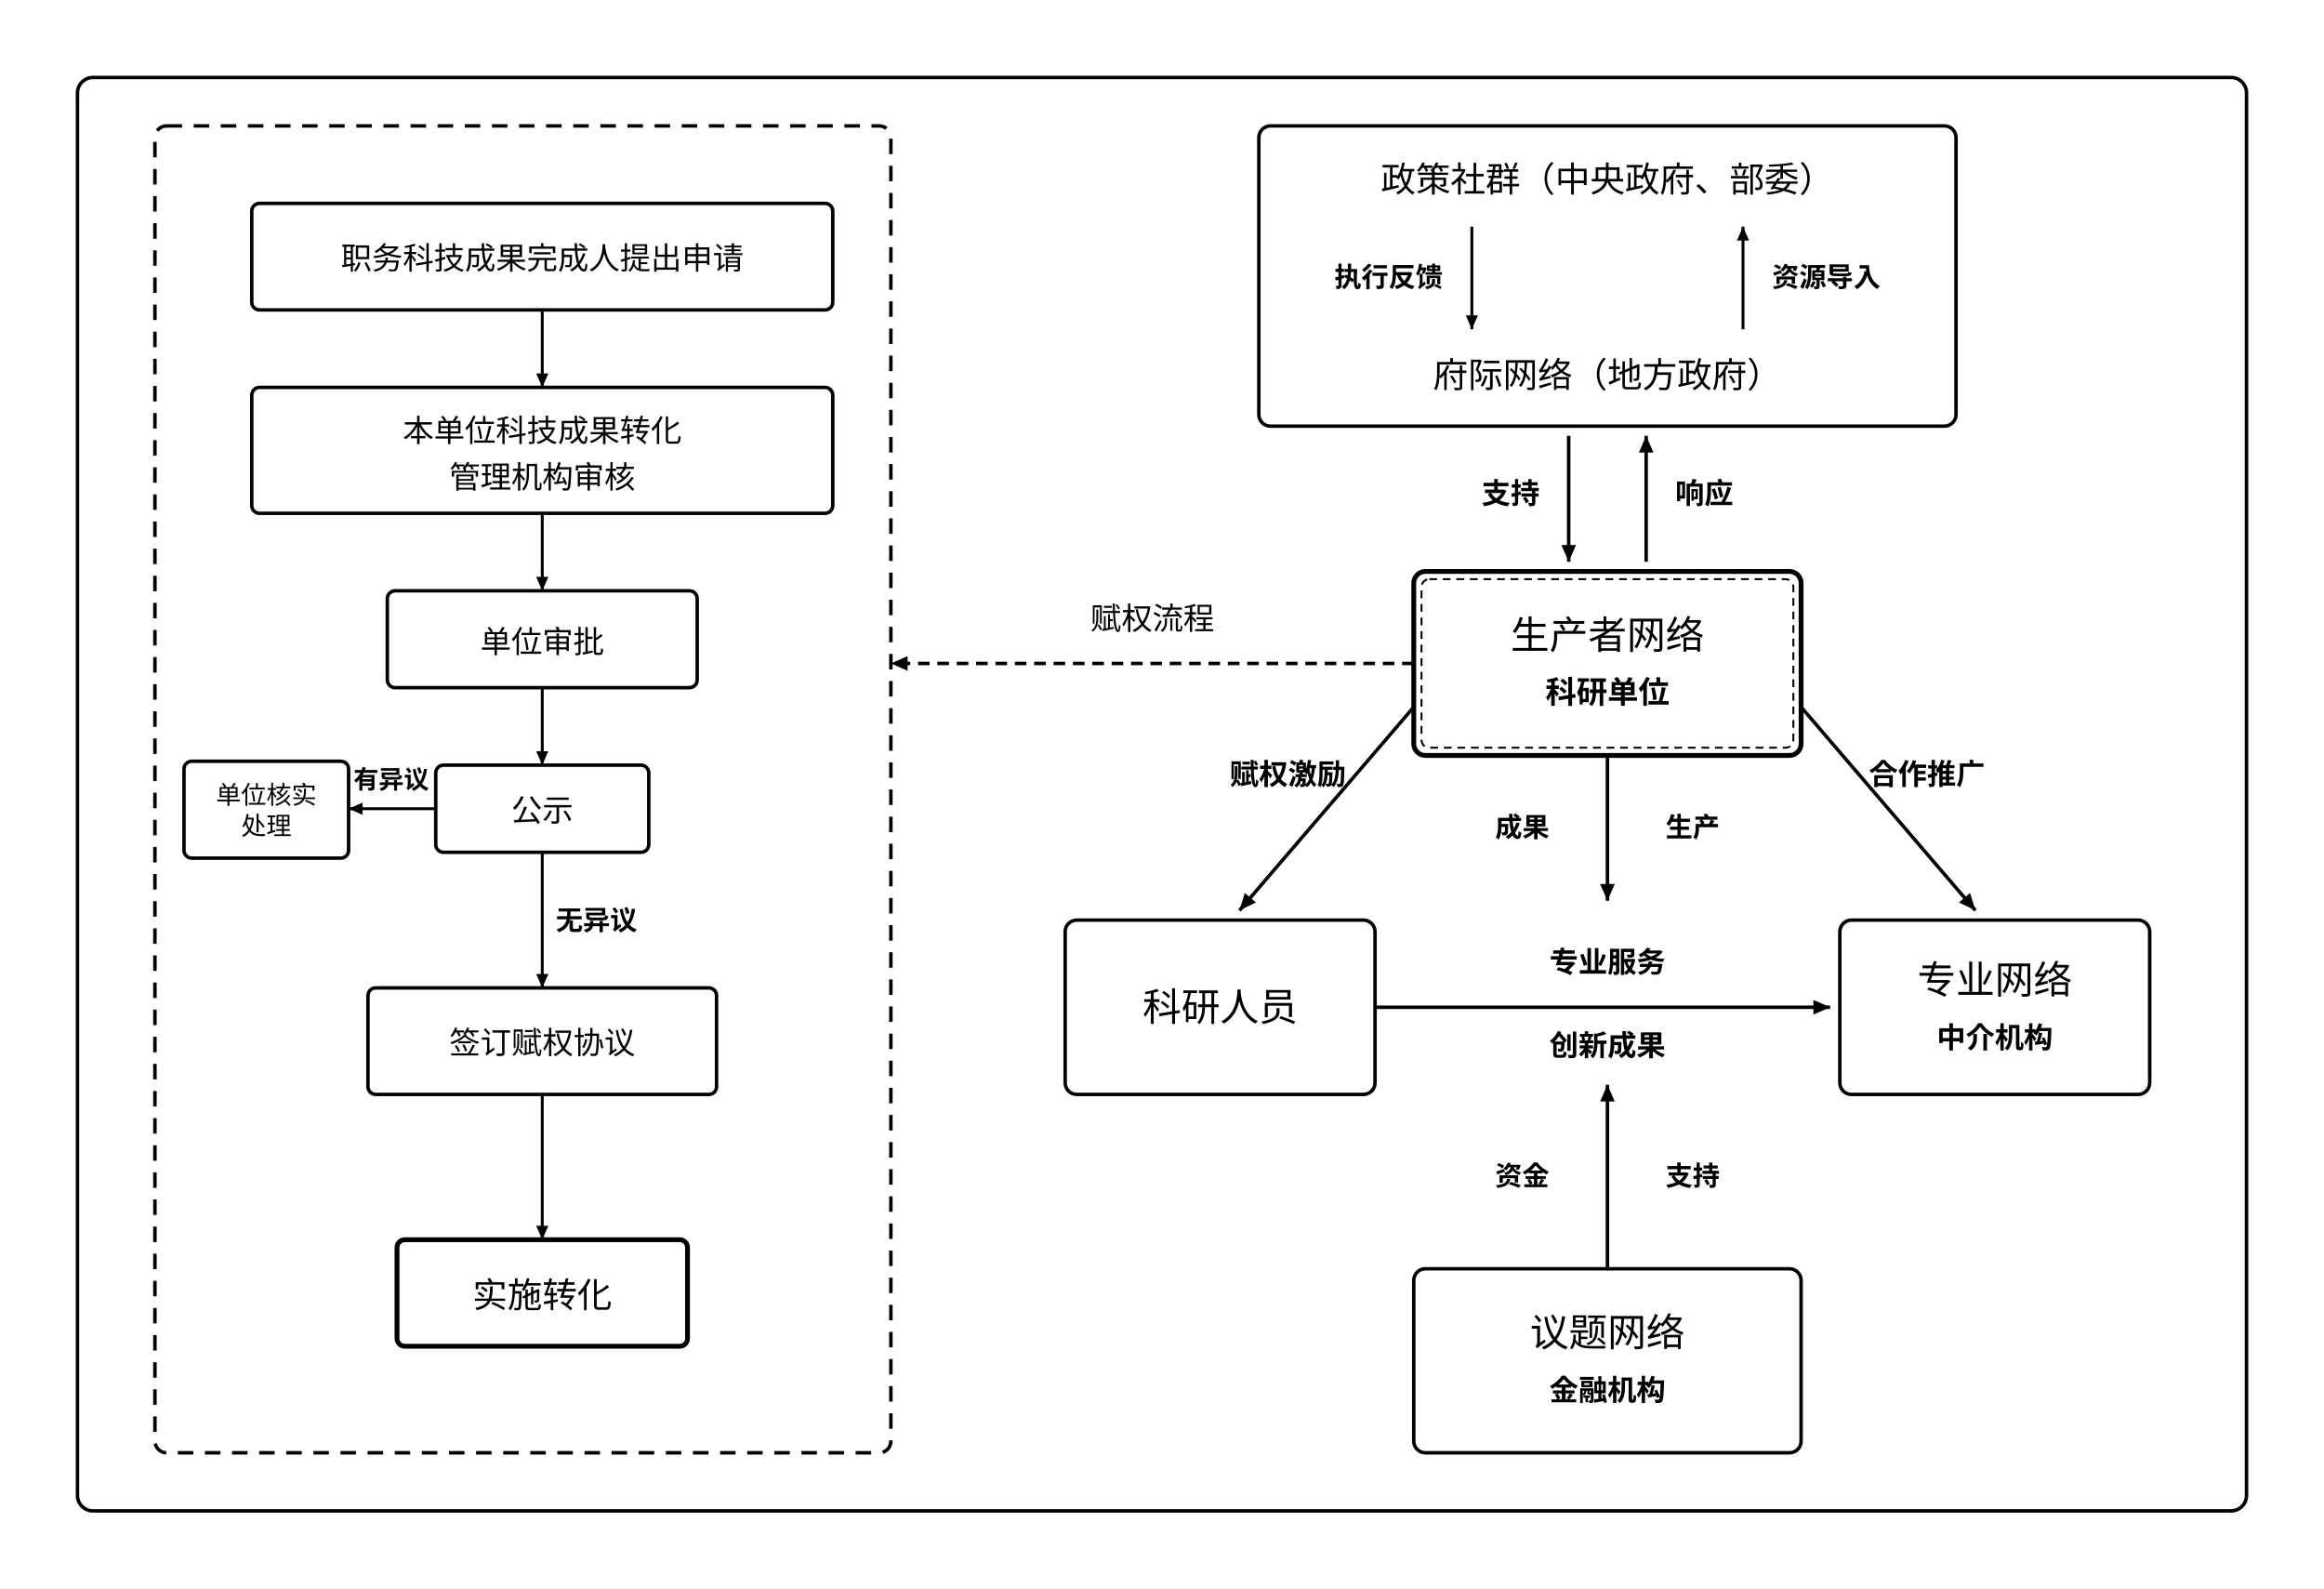
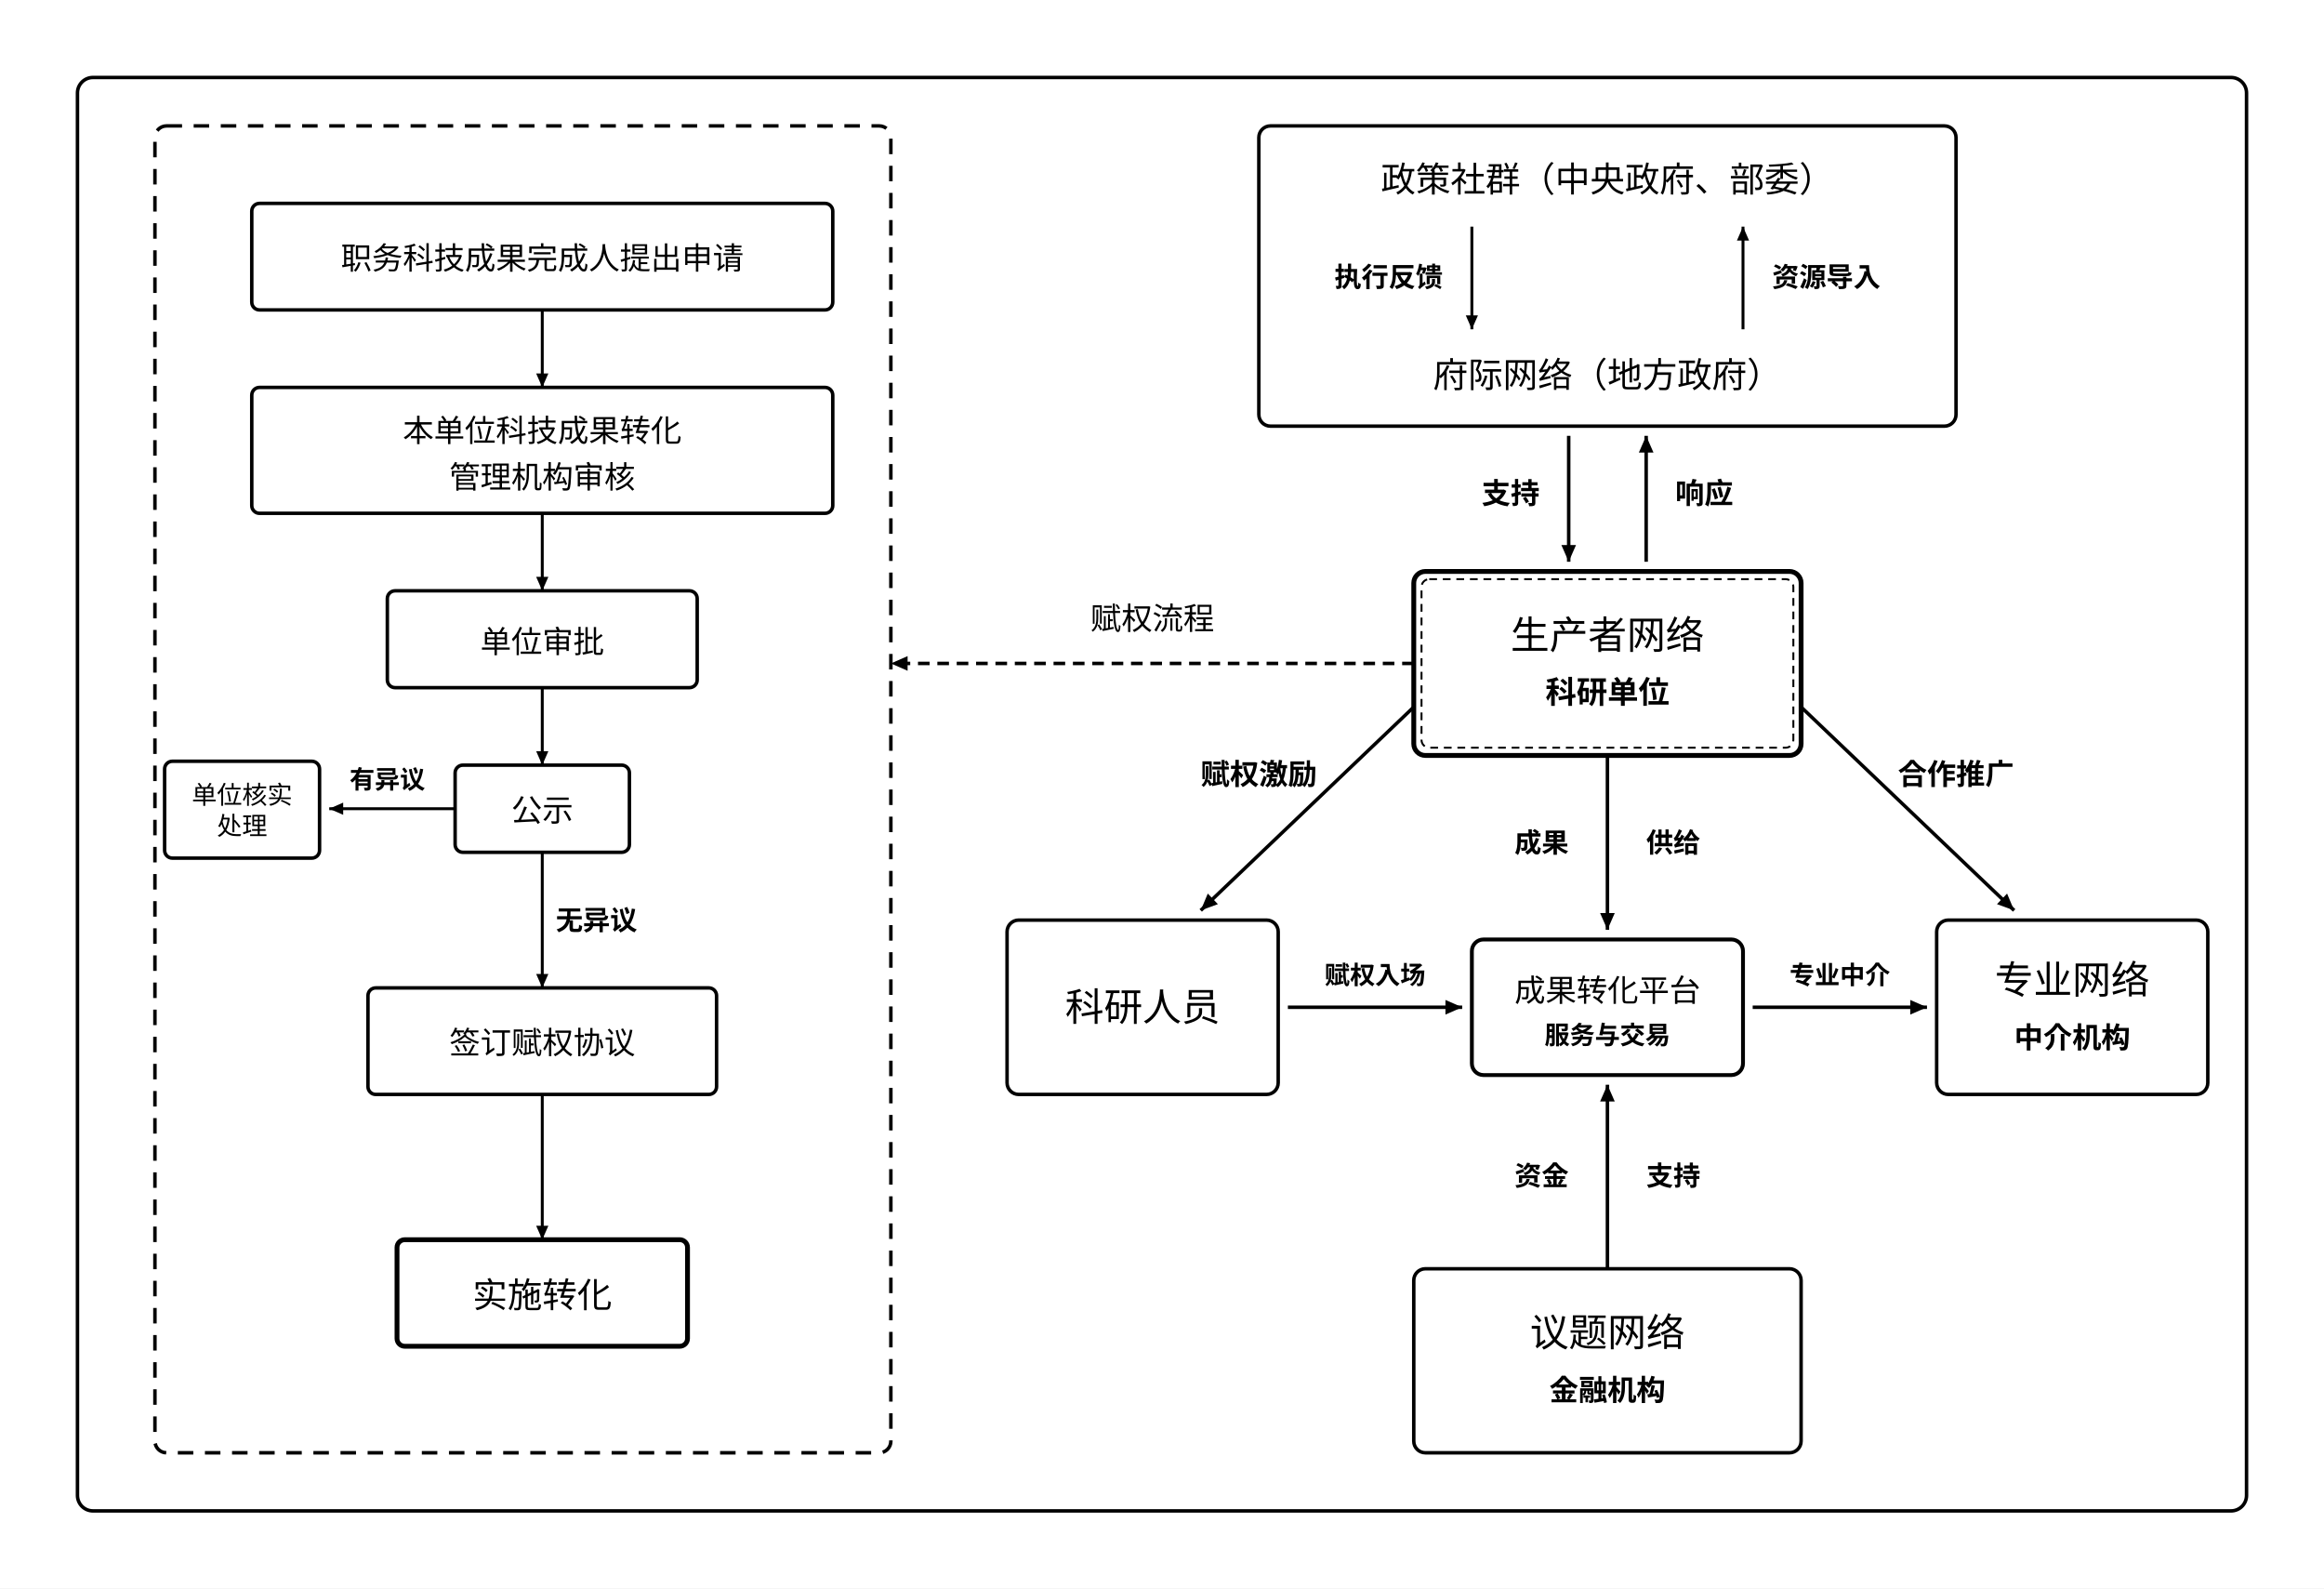
<svg xmlns="http://www.w3.org/2000/svg" viewBox="0 0 1200 820" width="1200" height="820">
  <defs>
    <marker id="arrow" viewBox="0 0 10 10" refX="8" refY="5" markerWidth="6" markerHeight="6" orient="auto-start-reverse">
      <path d="M 0 1.5 L 8 5 L 0 8.5 z" fill="#000000" />
    </marker>
  </defs>
  <rect width="1200" height="820" fill="#ffffff" />
  <rect x="40" y="40" width="1120" height="740" rx="8" fill="none" stroke="#000000" stroke-width="1.8" />
  <rect x="80" y="65" width="380" height="685" rx="6" fill="none" stroke="#000000" stroke-width="1.8" stroke-dasharray="8 6" />
  <g transform="translate(130, 105)">
    <rect width="300" height="55" rx="4" fill="#ffffff" stroke="#000000" stroke-width="1.8" />
    <text x="150" y="34" font-family="'SimHei', 'Heiti SC', 'Microsoft YaHei', sans-serif" font-size="16" fill="#000000" text-anchor="middle">职务科技成果完成人提出申请</text>
  </g>
  <line x1="280" y1="160" x2="280" y2="200" stroke="#000000" stroke-width="1.5" marker-end="url(#arrow)" />
  <g transform="translate(130, 200)">
    <rect width="300" height="65" rx="4" fill="#ffffff" stroke="#000000" stroke-width="1.8" />
    <text x="150" y="28" font-family="'SimHei', 'Heiti SC', 'Microsoft YaHei', sans-serif" font-size="16" fill="#000000" text-anchor="middle">本单位科技成果转化</text>
    <text x="150" y="52" font-family="'SimHei', 'Heiti SC', 'Microsoft YaHei', sans-serif" font-size="16" fill="#000000" text-anchor="middle">管理机构审核</text>
  </g>
  <line x1="280" y1="265" x2="280" y2="305" stroke="#000000" stroke-width="1.5" marker-end="url(#arrow)" />
  <g transform="translate(200, 305)">
    <rect width="160" height="50" rx="4" fill="#ffffff" stroke="#000000" stroke-width="1.8" />
    <text x="80" y="32" font-family="'SimHei', 'Heiti SC', 'Microsoft YaHei', sans-serif" font-size="16" fill="#000000" text-anchor="middle">单位审批</text>
  </g>
  <line x1="280" y1="355" x2="280" y2="395" stroke="#000000" stroke-width="1.5" marker-end="url(#arrow)" />
-   <g transform="translate(225, 395)">
-     <rect width="110" height="45" rx="4" fill="#ffffff" stroke="#000000" stroke-width="1.8" />
-     <text x="55" y="29" font-family="'SimHei', 'Heiti SC', 'Microsoft YaHei', sans-serif" font-size="16" fill="#000000" text-anchor="middle">公示</text>
+   <g transform="translate(235, 395)">
+     <rect width="90" height="45" rx="4" fill="#ffffff" stroke="#000000" stroke-width="1.8" />
+     <text x="45" y="29" font-family="'SimHei', 'Heiti SC', 'Microsoft YaHei', sans-serif" font-size="16" fill="#000000" text-anchor="middle">公示</text>
  </g>
-   <line x1="225" y1="417.5" x2="180" y2="417.5" stroke="#000000" stroke-width="1.5" marker-end="url(#arrow)" />
-   <text x="202" y="407" font-family="'FangSong', 'STFangsong', 'SimSun', serif" font-size="13" font-weight="bold" fill="#000000" text-anchor="middle">有异议</text>
-   <g transform="translate(95, 393)">
-     <rect width="85" height="50" rx="4" fill="#ffffff" stroke="#000000" stroke-width="1.8" />
-     <text x="42.5" y="22" font-family="'SimHei', sans-serif" font-size="13" fill="#000000" text-anchor="middle">单位核实</text>
-     <text x="42.5" y="38" font-family="'SimHei', sans-serif" font-size="13" fill="#000000" text-anchor="middle">处理</text>
+   <line x1="235" y1="417.5" x2="170" y2="417.5" stroke="#000000" stroke-width="1.5" marker-end="url(#arrow)" />
+   <text x="200" y="407" font-family="'FangSong', 'STFangsong', 'SimSun', serif" font-size="13" font-weight="bold" fill="#000000" text-anchor="middle">有异议</text>
+   <g transform="translate(85, 393)">
+     <rect width="80" height="50" rx="4" fill="#ffffff" stroke="#000000" stroke-width="1.8" />
+     <text x="40" y="22" font-family="'SimHei', sans-serif" font-size="13" fill="#000000" text-anchor="middle">单位核实</text>
+     <text x="40" y="38" font-family="'SimHei', sans-serif" font-size="13" fill="#000000" text-anchor="middle">处理</text>
  </g>
  <line x1="280" y1="440" x2="280" y2="510" stroke="#000000" stroke-width="1.5" marker-end="url(#arrow)" />
  <text x="308" y="480" font-family="'FangSong', 'STFangsong', 'SimSun', serif" font-size="14" font-weight="bold" fill="#000000" text-anchor="middle">无异议</text>
  <g transform="translate(190, 510)">
    <rect width="180" height="55" rx="4" fill="#ffffff" stroke="#000000" stroke-width="1.8" />
    <text x="90" y="34" font-family="'SimHei', 'Heiti SC', 'Microsoft YaHei', sans-serif" font-size="16" fill="#000000" text-anchor="middle">签订赋权协议</text>
  </g>
  <line x1="280" y1="565" x2="280" y2="640" stroke="#000000" stroke-width="1.5" marker-end="url(#arrow)" />
  <g transform="translate(205, 640)">
    <rect width="150" height="55" rx="4" fill="#ffffff" stroke="#000000" stroke-width="2.5" />
    <text x="75" y="35" font-family="'SimHei', 'Heiti SC', 'Microsoft YaHei', sans-serif" font-size="18" fill="#000000" text-anchor="middle">实施转化</text>
  </g>
  <line x1="730" y1="342.5" x2="460" y2="342.5" stroke="#000000" stroke-width="1.8" stroke-dasharray="6 4" marker-end="url(#arrow)" />
  <text x="595" y="325" font-family="'SimHei', 'Heiti SC', 'Microsoft YaHei', sans-serif" font-size="16" fill="#000000" text-anchor="middle">赋权流程</text>
  <g transform="translate(650, 65)">
    <rect width="360" height="155" rx="6" fill="#ffffff" stroke="#000000" stroke-width="1.8" />
    <text x="180" y="34" font-family="'SimHei', 'Heiti SC', 'Microsoft YaHei', sans-serif" font-size="18" fill="#000000" text-anchor="middle">政策社群（中央政府、部委）</text>
    <line x1="110" y1="52" x2="110" y2="105" stroke="#000000" stroke-width="1.5" marker-end="url(#arrow)" />
    <text x="95" y="83" font-family="'FangSong', 'STFangsong', 'SimSun', serif" font-size="14" font-weight="bold" fill="#000000" text-anchor="end">执行反馈</text>
    <line x1="250" y1="105" x2="250" y2="52" stroke="#000000" stroke-width="1.5" marker-end="url(#arrow)" />
    <text x="265" y="83" font-family="'FangSong', 'STFangsong', 'SimSun', serif" font-size="14" font-weight="bold" fill="#000000" text-anchor="start">资源导入</text>
    <text x="180" y="135" font-family="'SimHei', 'Heiti SC', 'Microsoft YaHei', sans-serif" font-size="18" fill="#000000" text-anchor="middle">府际网络（地方政府）</text>
  </g>
  <line x1="810" y1="225" x2="810" y2="290" stroke="#000000" stroke-width="1.8" marker-end="url(#arrow)" />
  <text x="795" y="260" font-family="'FangSong', 'STFangsong', 'SimSun', serif" font-size="15" font-weight="bold" fill="#000000" text-anchor="end">支持</text>
  <line x1="850" y1="290" x2="850" y2="225" stroke="#000000" stroke-width="1.8" marker-end="url(#arrow)" />
  <text x="865" y="260" font-family="'FangSong', 'STFangsong', 'SimSun', serif" font-size="15" font-weight="bold" fill="#000000" text-anchor="start">响应</text>
  <g transform="translate(730, 295)">
    <rect width="200" height="95" rx="6" fill="#ffffff" stroke="#000000" stroke-width="2.5" />
    <rect x="4" y="4" width="192" height="87" rx="4" fill="none" stroke="#000000" stroke-width="1" stroke-dasharray="4 3" />
    <text x="100" y="40" font-family="'SimHei', 'Heiti SC', 'Microsoft YaHei', sans-serif" font-size="20" fill="#000000" text-anchor="middle">生产者网络</text>
    <text x="100" y="68" font-family="'FangSong', 'STFangsong', 'SimSun', serif" font-size="16" font-weight="bold" fill="#000000" text-anchor="middle">科研单位</text>
  </g>
-   <line x1="730" y1="365" x2="640" y2="470" stroke="#000000" stroke-width="1.8" marker-end="url(#arrow)" />
-   <text x="665" y="405" font-family="'FangSong', 'STFangsong', 'SimSun', serif" font-size="15" font-weight="bold" fill="#000000" text-anchor="middle">赋权激励</text>
-   <line x1="930" y1="365" x2="1020" y2="470" stroke="#000000" stroke-width="1.8" marker-end="url(#arrow)" />
-   <text x="995" y="405" font-family="'FangSong', 'STFangsong', 'SimSun', serif" font-size="15" font-weight="bold" fill="#000000" text-anchor="middle">合作推广</text>
-   <line x1="830" y1="390" x2="830" y2="465" stroke="#000000" stroke-width="1.8" marker-end="url(#arrow)" />
-   <text x="800" y="432" font-family="'FangSong', 'STFangsong', 'SimSun', serif" font-size="14" font-weight="bold" fill="#000000" text-anchor="end">成果</text>
-   <text x="860" y="432" font-family="'FangSong', 'STFangsong', 'SimSun', serif" font-size="14" font-weight="bold" fill="#000000" text-anchor="start">生产</text>
-   <g transform="translate(550, 475)">
-     <rect width="160" height="90" rx="6" fill="#ffffff" stroke="#000000" stroke-width="1.8" />
-     <text x="80" y="52" font-family="'SimHei', 'Heiti SC', 'Microsoft YaHei', sans-serif" font-size="20" fill="#000000" text-anchor="middle">科研人员</text>
+   <line x1="730" y1="365" x2="620" y2="470" stroke="#000000" stroke-width="1.8" marker-end="url(#arrow)" />
+   <text x="650" y="405" font-family="'FangSong', 'STFangsong', 'SimSun', serif" font-size="15" font-weight="bold" fill="#000000" text-anchor="middle">赋权激励</text>
+   <line x1="930" y1="365" x2="1040" y2="470" stroke="#000000" stroke-width="1.8" marker-end="url(#arrow)" />
+   <text x="1010" y="405" font-family="'FangSong', 'STFangsong', 'SimSun', serif" font-size="15" font-weight="bold" fill="#000000" text-anchor="middle">合作推广</text>
+   <g transform="translate(760, 485)">
+     <rect width="140" height="70" rx="6" fill="#ffffff" stroke="#000000" stroke-width="2" />
+     <text x="70" y="32" font-family="'SimHei', 'Heiti SC', 'Microsoft YaHei', sans-serif" font-size="16" fill="#000000" text-anchor="middle">成果转化平台</text>
+     <text x="70" y="54" font-family="'FangSong', 'STFangsong', 'SimSun', serif" font-size="13" font-weight="bold" fill="#000000" text-anchor="middle">服务与交易</text>
  </g>
-   <line x1="710" y1="520" x2="945" y2="520" stroke="#000000" stroke-width="1.8" marker-end="url(#arrow)" />
-   <text x="830" y="502" font-family="'FangSong', 'STFangsong', 'SimSun', serif" font-size="15" font-weight="bold" fill="#000000" text-anchor="middle">专业服务</text>
-   <text x="830" y="545" font-family="'FangSong', 'STFangsong', 'SimSun', serif" font-size="15" font-weight="bold" fill="#000000" text-anchor="middle">创新成果</text>
-   <g transform="translate(950, 475)">
-     <rect width="160" height="90" rx="6" fill="#ffffff" stroke="#000000" stroke-width="1.8" />
-     <text x="80" y="38" font-family="'SimHei', 'Heiti SC', 'Microsoft YaHei', sans-serif" font-size="20" fill="#000000" text-anchor="middle">专业网络</text>
-     <text x="80" y="66" font-family="'FangSong', 'STFangsong', 'SimSun', serif" font-size="15" font-weight="bold" fill="#000000" text-anchor="middle">中介机构</text>
+   <line x1="830" y1="390" x2="830" y2="480" stroke="#000000" stroke-width="1.8" marker-end="url(#arrow)" />
+   <text x="810" y="440" font-family="'FangSong', 'STFangsong', 'SimSun', serif" font-size="14" font-weight="bold" fill="#000000" text-anchor="end">成果</text>
+   <text x="850" y="440" font-family="'FangSong', 'STFangsong', 'SimSun', serif" font-size="14" font-weight="bold" fill="#000000" text-anchor="start">供给</text>
+   <g transform="translate(520, 475)">
+     <rect width="140" height="90" rx="6" fill="#ffffff" stroke="#000000" stroke-width="1.8" />
+     <text x="70" y="52" font-family="'SimHei', 'Heiti SC', 'Microsoft YaHei', sans-serif" font-size="20" fill="#000000" text-anchor="middle">科研人员</text>
+   </g>
+   <line x1="665" y1="520" x2="755" y2="520" stroke="#000000" stroke-width="1.8" marker-end="url(#arrow)" />
+   <text x="710" y="508" font-family="'FangSong', 'STFangsong', 'SimSun', serif" font-size="13" font-weight="bold" fill="#000000" text-anchor="middle">赋权入场</text>
+   <line x1="905" y1="520" x2="995" y2="520" stroke="#000000" stroke-width="1.8" marker-end="url(#arrow)" />
+   <text x="950" y="508" font-family="'FangSong', 'STFangsong', 'SimSun', serif" font-size="13" font-weight="bold" fill="#000000" text-anchor="middle">专业中介</text>
+   <g transform="translate(1000, 475)">
+     <rect width="140" height="90" rx="6" fill="#ffffff" stroke="#000000" stroke-width="1.8" />
+     <text x="70" y="38" font-family="'SimHei', 'Heiti SC', 'Microsoft YaHei', sans-serif" font-size="20" fill="#000000" text-anchor="middle">专业网络</text>
+     <text x="70" y="66" font-family="'FangSong', 'STFangsong', 'SimSun', serif" font-size="15" font-weight="bold" fill="#000000" text-anchor="middle">中介机构</text>
  </g>
  <line x1="830" y1="655" x2="830" y2="560" stroke="#000000" stroke-width="1.8" marker-end="url(#arrow)" />
-   <text x="800" y="612" font-family="'FangSong', 'STFangsong', 'SimSun', serif" font-size="14" font-weight="bold" fill="#000000" text-anchor="end">资金</text>
-   <text x="860" y="612" font-family="'FangSong', 'STFangsong', 'SimSun', serif" font-size="14" font-weight="bold" fill="#000000" text-anchor="start">支持</text>
+   <text x="810" y="612" font-family="'FangSong', 'STFangsong', 'SimSun', serif" font-size="14" font-weight="bold" fill="#000000" text-anchor="end">资金</text>
+   <text x="850" y="612" font-family="'FangSong', 'STFangsong', 'SimSun', serif" font-size="14" font-weight="bold" fill="#000000" text-anchor="start">支持</text>
  <g transform="translate(730, 655)">
    <rect width="200" height="95" rx="6" fill="#ffffff" stroke="#000000" stroke-width="1.8" />
    <text x="100" y="40" font-family="'SimHei', 'Heiti SC', 'Microsoft YaHei', sans-serif" font-size="20" fill="#000000" text-anchor="middle">议题网络</text>
    <text x="100" y="68" font-family="'FangSong', 'STFangsong', 'SimSun', serif" font-size="15" font-weight="bold" fill="#000000" text-anchor="middle">金融机构</text>
  </g>
</svg>
